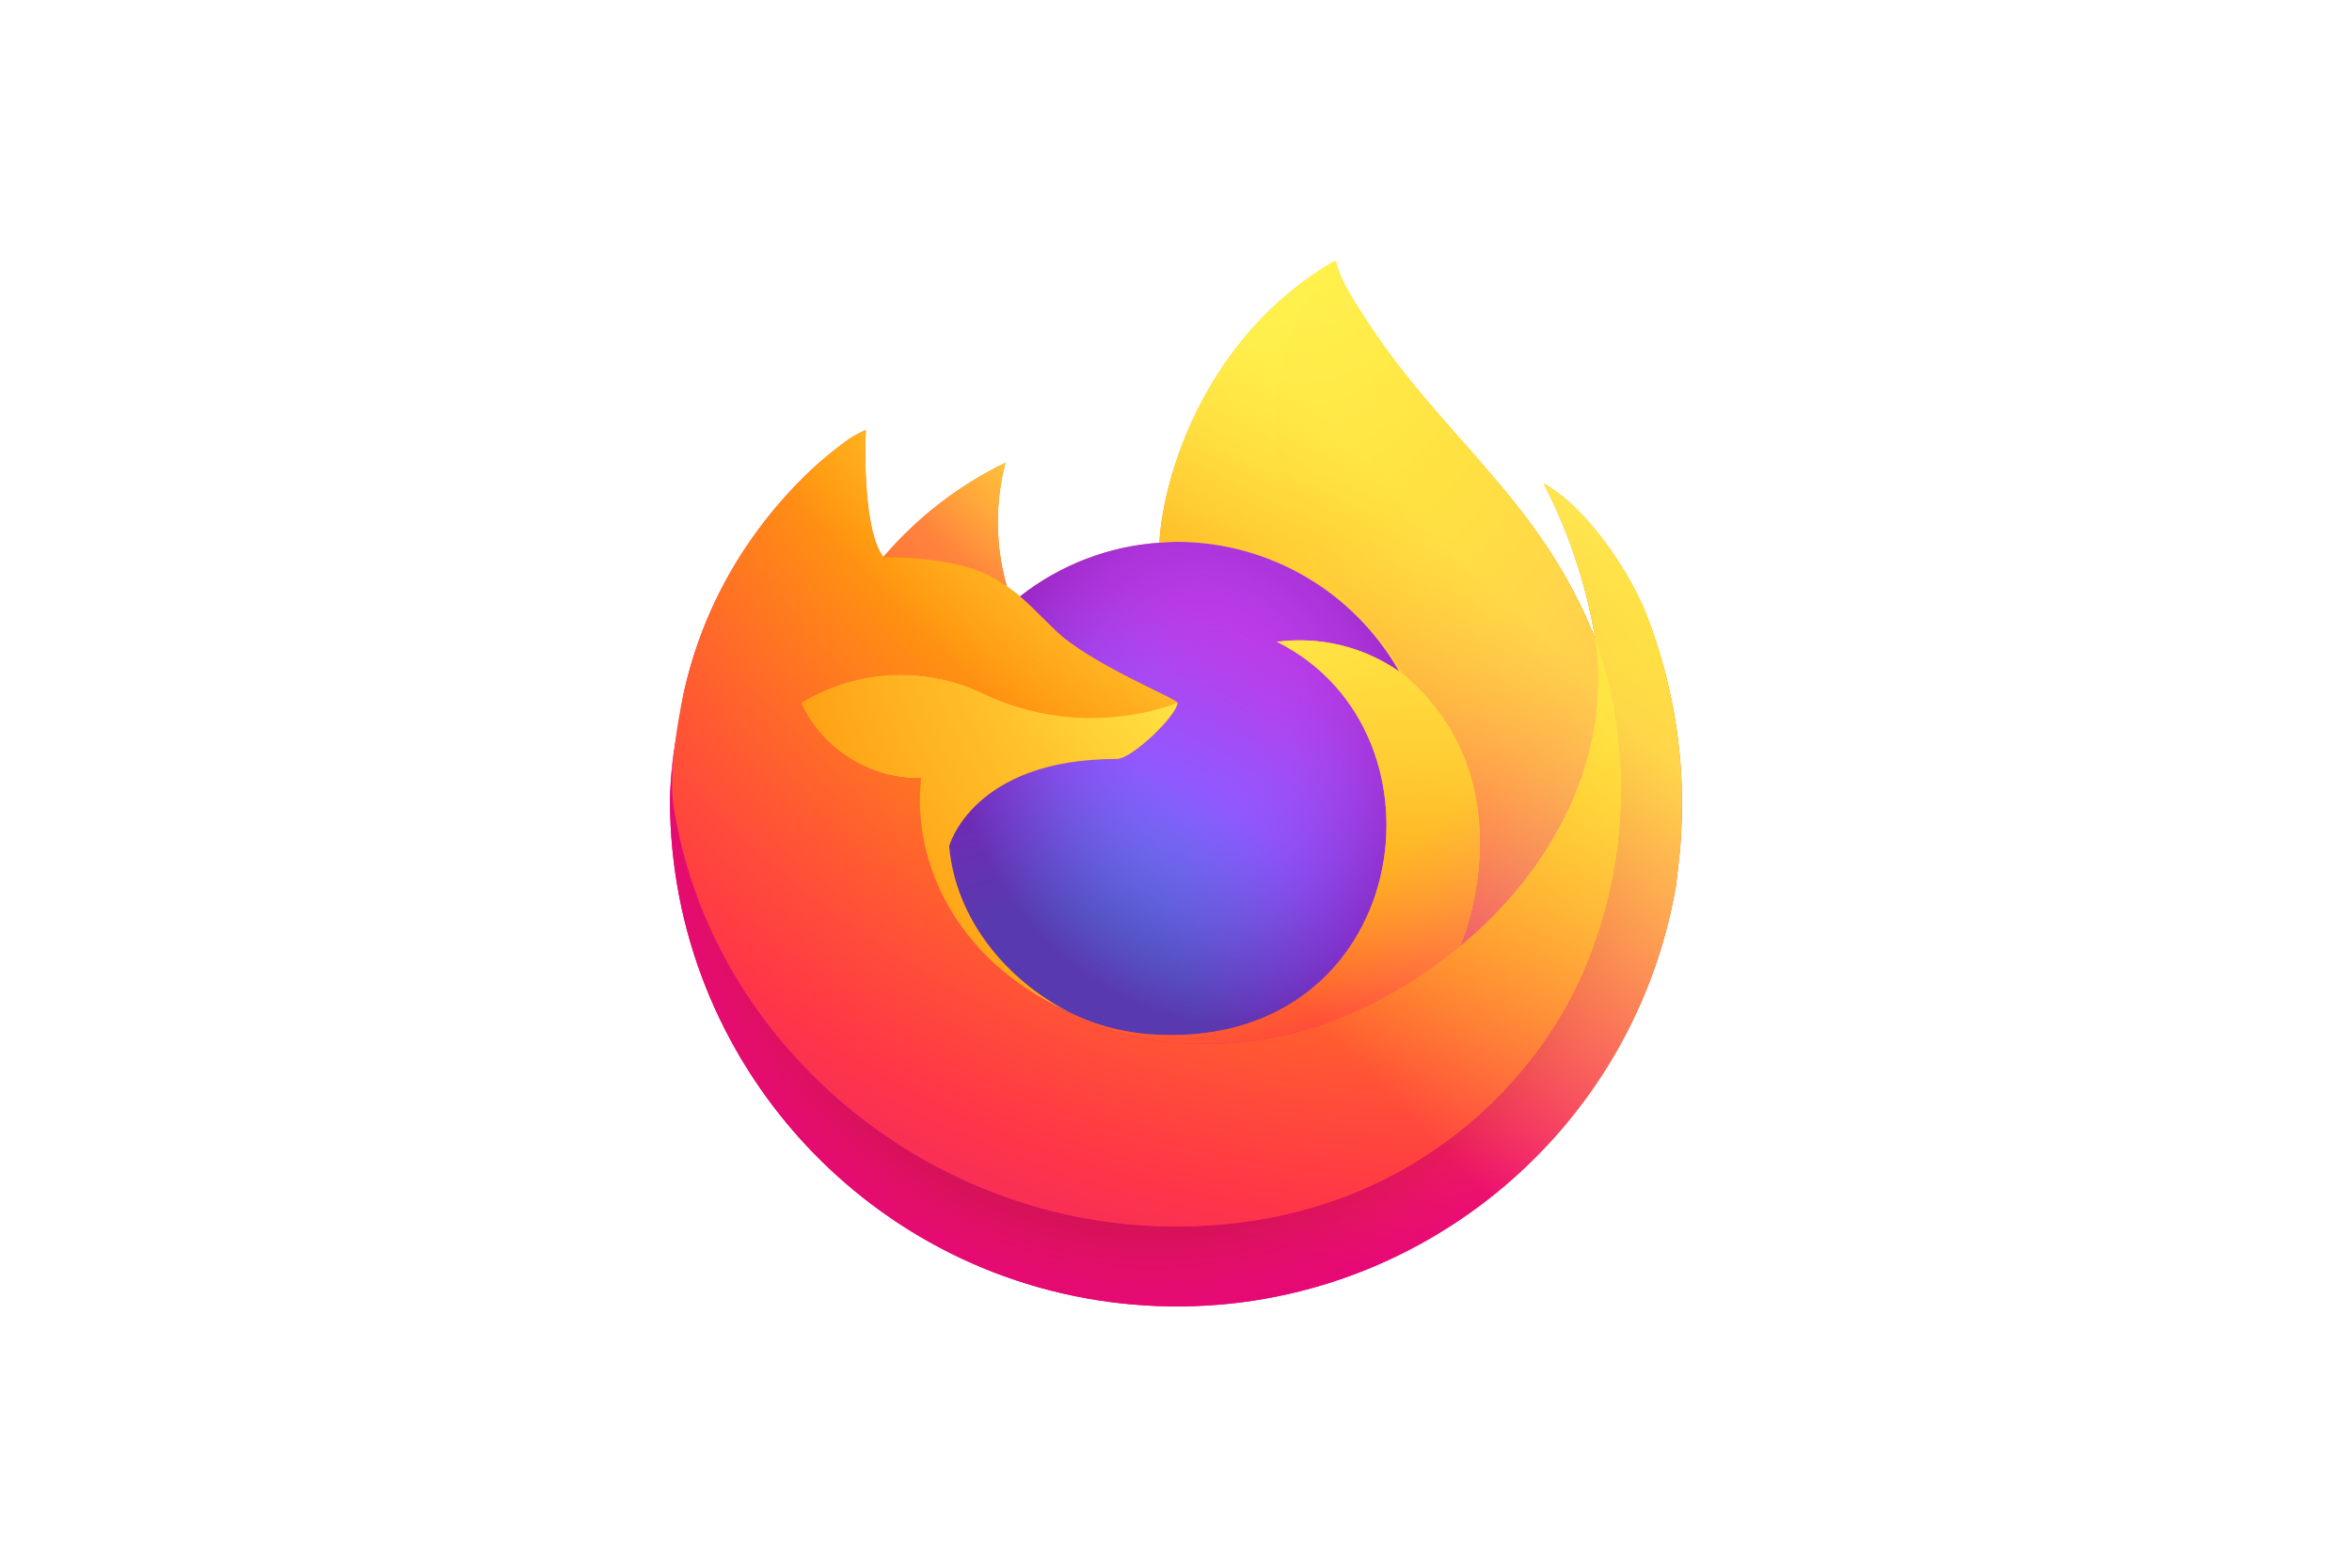
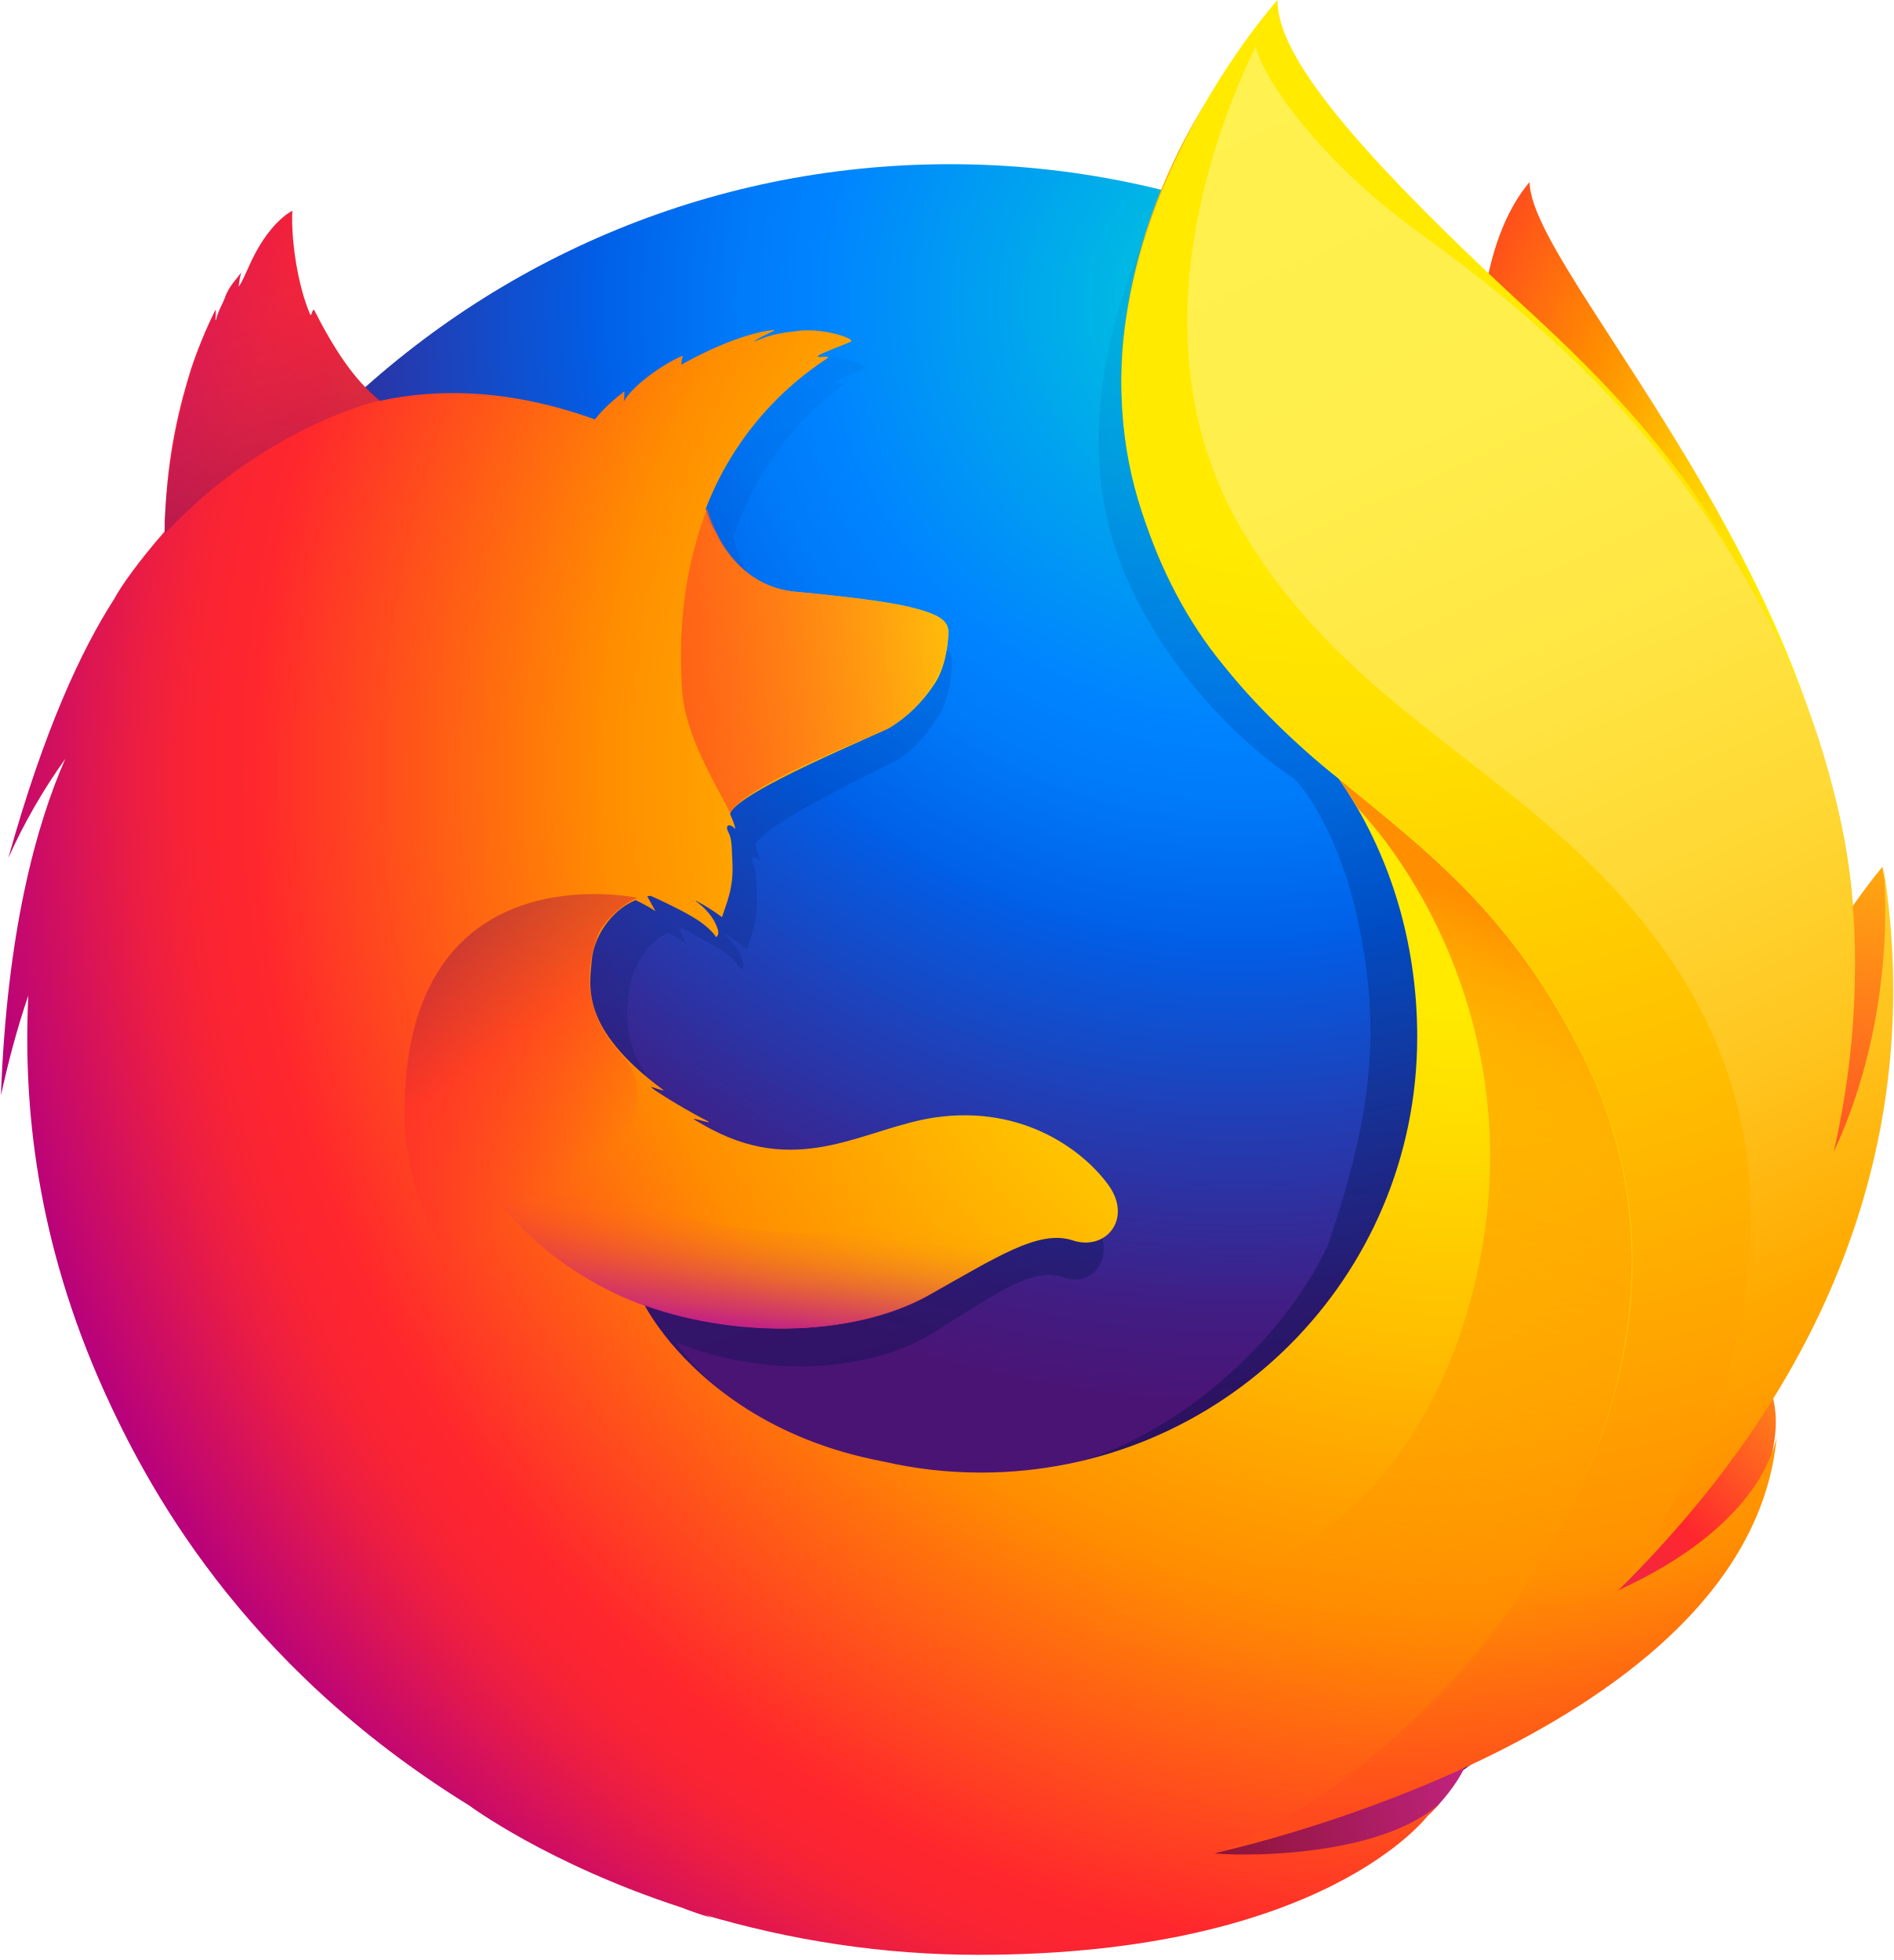
- <svg xmlns="http://www.w3.org/2000/svg" height="800" width="1200" viewBox="-11.613 -19.992 100.644 119.951">
+ <svg xmlns="http://www.w3.org/2000/svg" width="30.92" height="32" viewBox="0 0 256 265">
  <defs>
-     <radialGradient id="b" cx="-7907.187" cy="-8515.121" r="80.797" gradientTransform="translate(7973.7 8523.996)" gradientUnits="userSpaceOnUse">
-       <stop offset=".129" stop-color="#ffbd4f" />
-       <stop offset=".186" stop-color="#ffac31" />
-       <stop offset=".247" stop-color="#ff9d17" />
-       <stop offset=".283" stop-color="#ff980e" />
-       <stop offset=".403" stop-color="#ff563b" />
-       <stop offset=".467" stop-color="#ff3750" />
-       <stop offset=".71" stop-color="#f5156c" />
-       <stop offset=".782" stop-color="#eb0878" />
-       <stop offset=".86" stop-color="#e50080" />
+     <radialGradient id="logosFirefox0" cx="-14920.226" cy="-8274.071" r="124.382" fx="-14928.161" fy="-8274.071" gradientTransform="matrix(.7398 .0292 -.04867 1.0902 10886.526 9537.696)" gradientUnits="userSpaceOnUse">
+       <stop offset=".1" stop-color="#FFEA00" />
+       <stop offset=".17" stop-color="#FFDE00" />
+       <stop offset=".28" stop-color="#FFBF00" />
+       <stop offset=".43" stop-color="#FF8E00" />
+       <stop offset=".77" stop-color="#FF272D" />
+       <stop offset=".87" stop-color="#E0255A" />
+       <stop offset=".95" stop-color="#CC2477" />
+       <stop offset="1" stop-color="#C42482" />
    </radialGradient>
-     <radialGradient id="c" cx="-7936.711" cy="-8482.089" r="80.797" gradientTransform="translate(7973.7 8523.996)" gradientUnits="userSpaceOnUse">
-       <stop offset=".3" stop-color="#960e18" />
-       <stop offset=".351" stop-color="#b11927" stop-opacity=".74" />
-       <stop offset=".435" stop-color="#db293d" stop-opacity=".343" />
-       <stop offset=".497" stop-color="#f5334b" stop-opacity=".094" />
-       <stop offset=".53" stop-color="#ff3750" stop-opacity="0" />
+     <radialGradient id="logosFirefox1" cx="-8176.534" cy="-7746.301" r="218.273" gradientTransform="translate(9957.373 9315.522) scale(1.1973)" gradientUnits="userSpaceOnUse">
+       <stop offset="0" stop-color="#00CCDA" />
+       <stop offset=".22" stop-color="#0083FF" />
+       <stop offset=".26" stop-color="#007AF9" />
+       <stop offset=".33" stop-color="#0060E8" />
+       <stop offset=".33" stop-color="#005FE7" />
+       <stop offset=".44" stop-color="#2639AD" />
+       <stop offset=".52" stop-color="#401E84" />
+       <stop offset=".57" stop-color="#4A1475" />
    </radialGradient>
-     <radialGradient id="d" cx="-7926.97" cy="-8533.457" r="58.534" gradientTransform="translate(7973.7 8523.996)" gradientUnits="userSpaceOnUse">
-       <stop offset=".132" stop-color="#fff44f" />
-       <stop offset=".252" stop-color="#ffdc3e" />
-       <stop offset=".506" stop-color="#ff9d12" />
-       <stop offset=".526" stop-color="#ff980e" />
+     <radialGradient id="logosFirefox2" cx="-9132.676" cy="-6696.7" r="73.626" gradientTransform="matrix(1.1875 .1168 -.1168 1.1875 10322.184 9194.845)" gradientUnits="userSpaceOnUse">
+       <stop offset="0" stop-color="#FFEA00" />
+       <stop offset=".5" stop-color="#FF272D" />
+       <stop offset="1" stop-color="#C42482" />
    </radialGradient>
-     <radialGradient id="e" cx="-7945.648" cy="-8460.984" r="38.471" gradientTransform="translate(7973.7 8523.996)" gradientUnits="userSpaceOnUse">
-       <stop offset=".353" stop-color="#3a8ee6" />
-       <stop offset=".472" stop-color="#5c79f0" />
-       <stop offset=".669" stop-color="#9059ff" />
-       <stop offset="1" stop-color="#c139e6" />
+     <radialGradient id="logosFirefox3" cx="-9139.338" cy="-6767.297" r="122.948" gradientTransform="matrix(1.1875 .1168 -.1168 1.1875 10322.184 9194.845)" gradientUnits="userSpaceOnUse">
+       <stop offset="0" stop-color="#FFE900" />
+       <stop offset=".16" stop-color="#FFAF0E" />
+       <stop offset=".32" stop-color="#FF7A1B" />
+       <stop offset=".47" stop-color="#FF4E26" />
+       <stop offset=".62" stop-color="#FF2C2E" />
+       <stop offset=".76" stop-color="#FF1434" />
+       <stop offset=".89" stop-color="#FF0538" />
+       <stop offset="1" stop-color="#FF0039" />
    </radialGradient>
-     <radialGradient id="f" cx="-7935.62" cy="-8491.546" r="20.397" gradientTransform="matrix(.972 -.235 .275 1.138 10090.002 7833.794)" gradientUnits="userSpaceOnUse">
-       <stop offset=".206" stop-color="#9059ff" stop-opacity="0" />
-       <stop offset=".278" stop-color="#8c4ff3" stop-opacity=".064" />
-       <stop offset=".747" stop-color="#7716a8" stop-opacity=".45" />
-       <stop offset=".975" stop-color="#6e008b" stop-opacity=".6" />
+     <radialGradient id="logosFirefox4" cx="-9121.947" cy="-6653.326" r="112.818" gradientTransform="matrix(1.1875 .1168 -.1168 1.1875 10322.184 9194.845)" gradientUnits="userSpaceOnUse">
+       <stop offset="0" stop-color="#FF272D" />
+       <stop offset=".5" stop-color="#C42482" />
+       <stop offset=".99" stop-color="#620700" />
    </radialGradient>
-     <radialGradient id="g" cx="-7937.731" cy="-8518.427" r="27.676" gradientTransform="translate(7973.7 8523.996)" gradientUnits="userSpaceOnUse">
-       <stop offset="0" stop-color="#ffe226" />
-       <stop offset=".121" stop-color="#ffdb27" />
-       <stop offset=".295" stop-color="#ffc82a" />
-       <stop offset=".502" stop-color="#ffa930" />
-       <stop offset=".732" stop-color="#ff7e37" />
-       <stop offset=".792" stop-color="#ff7139" />
+     <radialGradient id="logosFirefox5" cx="227.574" cy="408.42" r="215.776" fx="235.292" fy="404.605" gradientTransform="translate(-29.473 -291.75) scale(.9734)" gradientUnits="userSpaceOnUse">
+       <stop offset=".16" stop-color="#FFEA00" />
+       <stop offset=".23" stop-color="#FFDE00" />
+       <stop offset=".37" stop-color="#FFBF00" />
+       <stop offset=".54" stop-color="#FF8E00" />
+       <stop offset=".76" stop-color="#FF272D" />
+       <stop offset=".8" stop-color="#F92433" />
+       <stop offset=".84" stop-color="#E91C45" />
+       <stop offset=".89" stop-color="#CF0E62" />
+       <stop offset=".94" stop-color="#B5007F" />
    </radialGradient>
-     <radialGradient id="h" cx="-7915.977" cy="-8535.981" r="118.081" gradientTransform="translate(7973.7 8523.996)" gradientUnits="userSpaceOnUse">
-       <stop offset=".113" stop-color="#fff44f" />
-       <stop offset=".456" stop-color="#ff980e" />
-       <stop offset=".622" stop-color="#ff5634" />
-       <stop offset=".716" stop-color="#ff3647" />
-       <stop offset=".904" stop-color="#e31587" />
+     <radialGradient id="logosFirefox6" cx="215.202" cy="308.35" r="245.92" gradientTransform="translate(-29.473 -291.75) scale(.9734)" gradientUnits="userSpaceOnUse">
+       <stop offset=".28" stop-color="#FFEA00" />
+       <stop offset=".4" stop-color="#FD0" />
+       <stop offset=".63" stop-color="#FFBA00" />
+       <stop offset=".86" stop-color="#FF9100" />
+       <stop offset=".93" stop-color="#FF6711" />
+       <stop offset=".99" stop-color="#FF4A1D" />
    </radialGradient>
-     <radialGradient id="i" cx="-7927.165" cy="-8522.859" r="86.499" gradientTransform="matrix(.105 .995 -.653 .069 -4685.304 8470.187)" gradientUnits="userSpaceOnUse">
-       <stop offset="0" stop-color="#fff44f" />
-       <stop offset=".06" stop-color="#ffe847" />
-       <stop offset=".168" stop-color="#ffc830" />
-       <stop offset=".304" stop-color="#ff980e" />
-       <stop offset=".356" stop-color="#ff8b16" />
-       <stop offset=".455" stop-color="#ff672a" />
-       <stop offset=".57" stop-color="#ff3647" />
-       <stop offset=".737" stop-color="#e31587" />
-     </radialGradient>
-     <radialGradient id="j" cx="-7938.383" cy="-8508.176" r="73.72" gradientTransform="translate(7973.7 8523.996)" gradientUnits="userSpaceOnUse">
-       <stop offset=".137" stop-color="#fff44f" />
-       <stop offset=".48" stop-color="#ff980e" />
-       <stop offset=".592" stop-color="#ff5634" />
-       <stop offset=".655" stop-color="#ff3647" />
-       <stop offset=".904" stop-color="#e31587" />
-     </radialGradient>
-     <radialGradient id="k" cx="-7918.923" cy="-8503.861" r="80.686" gradientTransform="translate(7973.7 8523.996)" gradientUnits="userSpaceOnUse">
-       <stop offset=".094" stop-color="#fff44f" />
-       <stop offset=".231" stop-color="#ffe141" />
-       <stop offset=".509" stop-color="#ffaf1e" />
-       <stop offset=".626" stop-color="#ff980e" />
-     </radialGradient>
-     <linearGradient id="a" x1="70.786" y1="12.393" x2="6.447" y2="74.468" gradientUnits="userSpaceOnUse" gradientTransform="translate(-1.3 -.004)">
-       <stop offset=".048" stop-color="#fff44f" />
-       <stop offset=".111" stop-color="#ffe847" />
-       <stop offset=".225" stop-color="#ffc830" />
-       <stop offset=".368" stop-color="#ff980e" />
-       <stop offset=".401" stop-color="#ff8b16" />
-       <stop offset=".462" stop-color="#ff672a" />
-       <stop offset=".534" stop-color="#ff3647" />
-       <stop offset=".705" stop-color="#e31587" />
+     <linearGradient id="logosFirefox7" x1="145.243" x2="93.837" y1="481.786" y2="313.629" gradientTransform="translate(0 -286)" gradientUnits="userSpaceOnUse">
+       <stop offset="0" stop-color="#000F43" stop-opacity=".4" />
+       <stop offset=".48" stop-color="#001962" stop-opacity=".17" />
+       <stop offset="1" stop-color="#002079" stop-opacity="0" />
    </linearGradient>
-     <linearGradient id="l" x1="70.013" y1="12.061" x2="15.267" y2="66.806" gradientUnits="userSpaceOnUse" gradientTransform="translate(-1.3 -.004)">
-       <stop offset=".167" stop-color="#fff44f" stop-opacity=".8" />
-       <stop offset=".266" stop-color="#fff44f" stop-opacity=".634" />
-       <stop offset=".489" stop-color="#fff44f" stop-opacity=".217" />
-       <stop offset=".6" stop-color="#fff44f" stop-opacity="0" />
+     <linearGradient id="logosFirefox8" x1="-9348.662" x2="-9266.217" y1="-6754.194" y2="-6775.209" gradientTransform="matrix(1.22 .12 -.12 1.22 10634.76 9460)" gradientUnits="userSpaceOnUse">
+       <stop offset="0" stop-color="#C42482" stop-opacity=".5" />
+       <stop offset=".47" stop-color="#FF272D" stop-opacity=".5" />
+       <stop offset=".49" stop-color="#FF2C2C" stop-opacity=".51" />
+       <stop offset=".68" stop-color="#FF7A1A" stop-opacity=".72" />
+       <stop offset=".83" stop-color="#FFB20D" stop-opacity=".87" />
+       <stop offset=".94" stop-color="#FFD605" stop-opacity=".96" />
+       <stop offset="1" stop-color="#FFE302" />
+     </linearGradient>
+     <linearGradient id="logosFirefox9" x1="103.092" x2="88.439" y1="-1126.781" y2="-1164.334" gradientTransform="matrix(.99 .1 -.1 .99 -175.62 1176.21)" gradientUnits="userSpaceOnUse">
+       <stop offset="0" stop-color="#891551" stop-opacity=".6" />
+       <stop offset="1" stop-color="#C42482" stop-opacity="0" />
+     </linearGradient>
+     <linearGradient id="logosFirefoxa" x1="-193.279" x2="-168.009" y1="534.177" y2="562.877" gradientTransform="matrix(.99 .1 -.1 .99 303.51 -384.2)" gradientUnits="userSpaceOnUse">
+       <stop offset=".01" stop-color="#891551" stop-opacity=".5" />
+       <stop offset=".48" stop-color="#FF272D" stop-opacity=".5" />
+       <stop offset="1" stop-color="#FF272D" stop-opacity="0" />
+     </linearGradient>
+     <linearGradient id="logosFirefoxb" x1="-144.684" x2="-144.665" y1="583.677" y2="563.596" gradientTransform="matrix(.99 .1 -.1 .99 303.51 -384.2)" gradientUnits="userSpaceOnUse">
+       <stop offset="0" stop-color="#C42482" />
+       <stop offset=".08" stop-color="#C42482" stop-opacity=".81" />
+       <stop offset=".21" stop-color="#C42482" stop-opacity=".57" />
+       <stop offset=".33" stop-color="#C42482" stop-opacity=".36" />
+       <stop offset=".45" stop-color="#C42482" stop-opacity=".2" />
+       <stop offset=".56" stop-color="#C42482" stop-opacity=".09" />
+       <stop offset=".67" stop-color="#C42482" stop-opacity=".02" />
+       <stop offset=".77" stop-color="#C42482" stop-opacity="0" />
+     </linearGradient>
+     <linearGradient id="logosFirefoxc" x1="166.591" x2="248.667" y1="295.714" y2="479.246" gradientTransform="translate(0 -286)" gradientUnits="userSpaceOnUse">
+       <stop offset="0" stop-color="#FFF14F" />
+       <stop offset=".27" stop-color="#FFEE4C" />
+       <stop offset=".45" stop-color="#FFE643" />
+       <stop offset=".61" stop-color="#FFD834" />
+       <stop offset=".76" stop-color="#FFC41E" />
+       <stop offset=".89" stop-color="#FFAB02" />
+       <stop offset=".9" stop-color="#FFA900" />
+       <stop offset=".95" stop-color="#FFA000" />
+       <stop offset="1" stop-color="#FF9100" />
+     </linearGradient>
+     <linearGradient id="logosFirefoxd" x1="182.888" x2="144.011" y1="401.274" y2="505.662" gradientTransform="translate(0 -286)" gradientUnits="userSpaceOnUse">
+       <stop offset="0" stop-color="#FF8E00" />
+       <stop offset=".04" stop-color="#FF8E00" stop-opacity=".86" />
+       <stop offset=".08" stop-color="#FF8E00" stop-opacity=".73" />
+       <stop offset=".13" stop-color="#FF8E00" stop-opacity=".63" />
+       <stop offset=".18" stop-color="#FF8E00" stop-opacity=".56" />
+       <stop offset=".23" stop-color="#FF8E00" stop-opacity=".51" />
+       <stop offset=".28" stop-color="#FF8E00" stop-opacity=".5" />
+       <stop offset=".39" stop-color="#FF8E00" stop-opacity=".48" />
+       <stop offset=".52" stop-color="#FF8E00" stop-opacity=".42" />
+       <stop offset=".68" stop-color="#FF8E00" stop-opacity=".31" />
+       <stop offset=".84" stop-color="#FF8E00" stop-opacity=".17" />
+       <stop offset="1" stop-color="#FF8E00" stop-opacity="0" />
    </linearGradient>
  </defs>
-   <path d="M74.616 26.827c-1.684-4.052-5.1-8.427-7.775-9.81a40.266 40.266 0 013.925 11.764l.007.065C66.391 17.921 58.96 13.516 52.891 3.924c-.307-.485-.614-.971-.913-1.484-.171-.293-.308-.557-.427-.8a7.053 7.053 0 01-.578-1.535.1.1 0 00-.088-.1.138.138 0 00-.073 0c-.005 0-.013.009-.019.011s-.019.011-.028.015l.015-.026c-9.735 5.7-13.038 16.252-13.342 21.53a19.387 19.387 0 00-10.666 4.111 11.587 11.587 0 00-1-.758 17.968 17.968 0 01-.109-9.473 28.705 28.705 0 00-9.329 7.21h-.018c-1.536-1.947-1.428-8.367-1.34-9.708a6.928 6.928 0 00-1.294.687 28.225 28.225 0 00-3.788 3.245 33.845 33.845 0 00-3.623 4.347v.006-.007a32.733 32.733 0 00-5.2 11.743l-.052.256c-.073.341-.336 2.049-.381 2.42 0 .029-.006.056-.009.085A36.937 36.937 0 000 41.042v.2a38.759 38.759 0 0076.954 6.554c.065-.5.118-.995.176-1.5a39.857 39.857 0 00-2.514-19.469zm-44.67 30.338c.181.087.351.181.537.264l.027.017q-.282-.135-.564-.281zm8.878-23.376zm31.952-4.934v-.037l.007.041z" fill="url(#a)" />
-   <path d="M74.616 26.827c-1.684-4.052-5.1-8.427-7.775-9.81a40.266 40.266 0 013.925 11.764v.037l.007.041a35.1 35.1 0 01-1.206 26.158c-4.442 9.531-15.194 19.3-32.024 18.825-18.185-.515-34.2-14.009-37.194-31.683-.545-2.787 0-4.2.274-6.465A28.876 28.876 0 000 41.042v.2a38.759 38.759 0 0076.954 6.554c.065-.5.118-.995.176-1.5a39.857 39.857 0 00-2.514-19.469z" fill="url(#b)" />
-   <path d="M74.616 26.827c-1.684-4.052-5.1-8.427-7.775-9.81a40.266 40.266 0 013.925 11.764v.037l.007.041a35.1 35.1 0 01-1.206 26.158c-4.442 9.531-15.194 19.3-32.024 18.825-18.185-.515-34.2-14.009-37.194-31.683-.545-2.787 0-4.2.274-6.465A28.876 28.876 0 000 41.042v.2a38.759 38.759 0 0076.954 6.554c.065-.5.118-.995.176-1.5a39.857 39.857 0 00-2.514-19.469z" fill="url(#c)" />
-   <path d="M55.782 31.383c.084.059.162.118.241.177a21.1 21.1 0 00-3.6-4.695C40.377 14.817 49.266.742 50.765.027l.015-.022c-9.735 5.7-13.038 16.252-13.342 21.53.452-.031.9-.069 1.362-.069a19.56 19.56 0 0116.982 9.917z" fill="url(#d)" />
-   <path d="M38.825 33.789c-.064.964-3.47 4.289-4.661 4.289-11.021 0-12.81 6.667-12.81 6.667.488 5.614 4.4 10.238 9.129 12.684.216.112.435.213.654.312q.569.252 1.138.466a17.235 17.235 0 005.043.973c19.317.906 23.059-23.1 9.119-30.066a13.38 13.38 0 019.345 2.269A19.56 19.56 0 0038.8 21.466c-.46 0-.91.038-1.362.069a19.387 19.387 0 00-10.666 4.111c.591.5 1.258 1.168 2.663 2.553 2.63 2.591 9.375 5.275 9.39 5.59z" fill="url(#e)" />
-   <path d="M38.825 33.789c-.064.964-3.47 4.289-4.661 4.289-11.021 0-12.81 6.667-12.81 6.667.488 5.614 4.4 10.238 9.129 12.684.216.112.435.213.654.312q.569.252 1.138.466a17.235 17.235 0 005.043.973c19.317.906 23.059-23.1 9.119-30.066a13.38 13.38 0 019.345 2.269A19.56 19.56 0 0038.8 21.466c-.46 0-.91.038-1.362.069a19.387 19.387 0 00-10.666 4.111c.591.5 1.258 1.168 2.663 2.553 2.63 2.591 9.375 5.275 9.39 5.59z" fill="url(#f)" />
-   <path d="M24.965 24.357c.314.2.573.374.8.531a17.968 17.968 0 01-.109-9.473 28.705 28.705 0 00-9.329 7.21c.189-.005 5.811-.106 8.638 1.732z" fill="url(#g)" />
-   <path d="M.354 42.159c2.991 17.674 19.009 31.168 37.194 31.683 16.83.476 27.582-9.294 32.024-18.825a35.1 35.1 0 001.206-26.158v-.037c0-.029-.006-.046 0-.037l.007.065c1.375 8.977-3.191 17.674-10.329 23.555l-.022.05c-13.908 11.327-27.218 6.834-29.912 5q-.282-.135-.564-.281c-8.109-3.876-11.459-11.264-10.741-17.6a9.953 9.953 0 01-9.181-5.775 14.618 14.618 0 0114.249-.572 19.3 19.3 0 0014.552.572c-.015-.315-6.76-3-9.39-5.59-1.405-1.385-2.072-2.052-2.663-2.553a11.587 11.587 0 00-1-.758c-.23-.157-.489-.327-.8-.531-2.827-1.838-8.449-1.737-8.635-1.732h-.018c-1.536-1.947-1.428-8.367-1.34-9.708a6.928 6.928 0 00-1.294.687 28.225 28.225 0 00-3.788 3.245 33.845 33.845 0 00-3.638 4.337v.006-.007a32.733 32.733 0 00-5.2 11.743c-.019.079-1.396 6.099-.717 9.221z" fill="url(#h)" />
-   <path d="M52.425 26.865a21.1 21.1 0 013.6 4.7c.213.161.412.321.581.476 8.787 8.1 4.183 19.55 3.84 20.365 7.138-5.881 11.7-14.578 10.329-23.555-4.384-10.93-11.815-15.335-17.884-24.927-.307-.485-.614-.971-.913-1.484-.171-.293-.308-.557-.427-.8a7.053 7.053 0 01-.578-1.535.1.1 0 00-.088-.1.138.138 0 00-.073 0c-.005 0-.013.009-.019.011s-.019.011-.028.015c-1.499.711-10.388 14.786 1.66 26.834z" fill="url(#i)" />
-   <path d="M56.6 32.036c-.169-.155-.368-.315-.581-.476-.079-.059-.157-.118-.241-.177a13.38 13.38 0 00-9.345-2.269c13.94 6.97 10.2 30.972-9.119 30.066a17.235 17.235 0 01-5.043-.973q-.569-.213-1.138-.466c-.219-.1-.438-.2-.654-.312l.027.017c2.694 1.839 16 6.332 29.912-5l.022-.05c.347-.81 4.951-12.263-3.84-20.36z" fill="url(#j)" />
-   <path d="M21.354 44.745s1.789-6.667 12.81-6.667c1.191 0 4.6-3.325 4.661-4.289a19.3 19.3 0 01-14.552-.572 14.618 14.618 0 00-14.249.572 9.953 9.953 0 009.181 5.775c-.718 6.337 2.632 13.725 10.741 17.6.181.087.351.181.537.264-4.733-2.445-8.641-7.069-9.129-12.683z" fill="url(#k)" />
-   <path d="M74.616 26.827c-1.684-4.052-5.1-8.427-7.775-9.81a40.266 40.266 0 013.925 11.764l.007.065C66.391 17.921 58.96 13.516 52.891 3.924c-.307-.485-.614-.971-.913-1.484-.171-.293-.308-.557-.427-.8a7.053 7.053 0 01-.578-1.535.1.1 0 00-.088-.1.138.138 0 00-.073 0c-.005 0-.013.009-.019.011s-.019.011-.028.015l.015-.026c-9.735 5.7-13.038 16.252-13.342 21.53.452-.031.9-.069 1.362-.069a19.56 19.56 0 0116.982 9.917 13.38 13.38 0 00-9.345-2.269c13.94 6.97 10.2 30.972-9.119 30.066a17.235 17.235 0 01-5.043-.973q-.569-.213-1.138-.466c-.219-.1-.438-.2-.654-.312l.027.017q-.282-.135-.564-.281c.181.087.351.181.537.264-4.733-2.446-8.641-7.07-9.129-12.684 0 0 1.789-6.667 12.81-6.667 1.191 0 4.6-3.325 4.661-4.289-.015-.315-6.76-3-9.39-5.59-1.405-1.385-2.072-2.052-2.663-2.553a11.587 11.587 0 00-1-.758 17.968 17.968 0 01-.109-9.473 28.705 28.705 0 00-9.329 7.21h-.018c-1.536-1.947-1.428-8.367-1.34-9.708a6.928 6.928 0 00-1.294.687 28.225 28.225 0 00-3.788 3.245 33.845 33.845 0 00-3.623 4.347v.006-.007a32.733 32.733 0 00-5.2 11.743l-.052.256c-.073.341-.4 2.073-.447 2.445 0 .028 0-.029 0 0A45.094 45.094 0 000 41.042v.2a38.759 38.759 0 0076.954 6.554c.065-.5.118-.995.176-1.5a39.857 39.857 0 00-2.514-19.469zm-3.845 1.991l.007.041z" fill="url(#l)" />
+   <path fill="url(#logosFirefox0)" d="M206.8 24.6c-6.4 7.5-9.4 24.3-2.9 41.4s16.5 13.4 22.7 30.8c8.2 23 4.4 53.9 4.4 53.9s9.9 28.6 16.8-1.8c15.3-57.1-41-110.2-41-124.3z" />
+   <path fill="url(#logosFirefox1)" d="M128.4 261.7c65.9 0 119.2-53.6 119.2-119.8S194.2 22.2 128.4 22.2S9.3 75.8 9.3 141.9c-.1 66.2 53.3 119.8 119.1 119.8z" />
+   <path fill="url(#logosFirefox7)" d="M217.7 215.8c-2.6 1.8-5.3 3.4-8.1 4.9c3.7-5.5 7.2-11.1 10.3-16.9c2.5-2.8 4.9-5.5 6.8-8.5c.9-1.5 2-3.2 3.1-5.3c6.7-12.1 14.1-31.6 14.3-51.6v-1.5c0-5-.5-10.1-1.5-15c.1.4.1.8.2 1.2c-.1-.3-.1-.6-.2-.9c.1.5.2 1.1.3 1.6c1.4 11.6.4 22.9-4.5 31.3c-.1.1-.2.2-.2.4c2.5-12.7 3.4-26.7.6-40.7c0 0-1.1-6.8-9.5-27.5c-4.8-11.9-13.4-21.7-20.9-28.8c-6.6-8.2-12.7-13.7-16-17.2c-6.9-7.3-9.8-12.8-11-16.3c-1-.5-14.3-13.4-15.3-13.9c-5.8 9-23.9 37-15.3 63.1c3.9 11.9 13.8 24.2 24.2 31.1c.5.5 6.2 6.7 8.9 20.7c2.8 14.5 1.3 25.7-4.4 42.4c-6.8 14.6-24.2 29.1-40.5 30.6c-34.8 3.2-47.6-17.5-47.6-17.5c12.4 5 26.2 3.9 34.6-1.2c8.4-5.2 13.5-9.1 17.7-7.6c4.1 1.5 7.3-2.9 4.4-7.5c-4.6-7.1-13-10.7-21.3-9.3c-8.4 1.4-16.2 8.1-27.2 1.6c-.7-.4-1.4-.9-2.1-1.4s2.4.7 1.6.2c-2.1-1.2-6-3.7-6.9-4.6c-.2-.2 1.7.6 1.5.4c-10.3-8.5-9-14.3-8.7-17.9c.3-2.9 2.1-6.6 5.3-8.1c1.5.8 2.5 1.5 2.5 1.5s-.7-1.3-1-2c.1-.1.2 0 .4-.1c1.3.6 4 2.2 5.5 3.1c1.9 1.3 2.5 2.5 2.5 2.5s.5-.3.1-1.4c-.1-.5-.7-2-2.6-3.5h.1c1.1.6 2.2 1.4 3.2 2.2c.5-1.9 1.5-3.9 1.3-7.5c-.1-2.5-.1-3.2-.5-4.2c-.4-.8.2-1.2.9-.3c-.1-.7-.3-1.4-.6-2v-.1c.9-3 18.3-10.9 19.6-11.8c2.1-1.5 3.8-3.4 5.1-5.6c1-1.5 1.7-3.7 1.9-7c.1-2.4-1-4-18.7-5.8c-4.8-.5-7.7-4-9.3-7.2c-.3-.7-.6-1.3-.9-2s-.5-1.5-.7-2.3c2.9-8.3 7.7-15.3 14.9-20.6c.4-.4-1.6.1-1.2-.3c.5-.4 3.4-1.6 4-1.9c.7-.3-2.9-1.9-6.1-1.5s-3.9.8-5.7 1.5c.7-.7 3-1.7 2.5-1.6c-3.5.5-7.8 2.6-11.5 4.9c0-.4.1-.8.2-1.2c-1.7.7-6 3.7-7.2 6.2c.1-.5.1-1 .1-1.5c-1.3 1.1-2.5 2.3-3.5 3.7l-.6.2c-10-4-18.9-4.3-26.3-2.5c-1.6-1.6-2.4-.4-6.2-8.6c-.3-.5.2.5 0 0c-.6-1.6.4 2.1 0 0c-6.2 5-14.4 10.6-18.4 14.5c0 .2 4.6-1.3 0 0c-1.6.5-1.5 1.4-1.7 10.1c-.1.7 0 1.4-.1 2c-3.2 4-5.3 7.4-6.1 9.2c-4.1 7-8.6 18-12.9 35.3c1.9-4.7 4.2-9.2 6.9-13.5c-3.6 9.2-7.1 23.7-7.8 45.9c.9-4.6 2-9.1 3.4-13.6c-.9 18.5 2.3 36.9 9.3 54c2.5 6.1 6.6 15.4 13.7 25.6c22.2 23.3 53.4 37.8 88 37.8c36.1 0 68.6-15.8 90.9-40.9z" />
+   <path fill="url(#logosFirefox2)" d="M190.9 232.7c43.7-5.1 63.1-50.1 38.2-51c-22.4-.7-58.9 53.4-38.2 51z" />
+   <path fill="url(#logosFirefox3)" d="M232.3 172.5c30.1-17.5 22.2-55.3 22.2-55.3s-11.6 13.5-19.5 35c-7.7 21.3-20.8 30.9-2.7 20.3z" />
+   <path fill="url(#logosFirefox4)" d="M136.8 255.1c42 13.4 78-19.7 55.8-30.7c-20.2-9.9-75.7 24.4-55.8 30.7z" />
+   <path fill="url(#logosFirefox5)" d="M235.5 188.6c1-1.4 2.4-6 3.6-8.1c7.4-12 7.5-21.5 7.5-21.7c4.5-22.3 4.1-31.5 1.3-48.3c-2.2-13.6-11.9-33.1-20.3-42.4c-8.6-9.7-2.6-6.5-10.9-13.6c-7.3-8.1-14.5-16.2-18.3-19.4c-28-23.4-27.4-28.4-26.8-29.2l-.4.4c-.3-1.3-.6-2.4-.6-2.4S155.2 19.1 152 44.6c-2.1 16.6 4.1 34 13.2 45.1c4.7 5.8 10 11 15.8 15.6c6.8 9.8 10.6 21.9 10.6 34.9c0 32.6-26.4 58.9-59 58.9c-4.4 0-8.9-.5-13.2-1.5c-15.4-2.9-24.2-10.7-28.7-16c-2.5-3-3.6-5.2-3.6-5.2c13.8 4.9 29 3.9 38.3-1.2c9.3-5.2 15-9 19.6-7.5c4.5 1.5 8.1-2.9 4.9-7.4c-3.2-4.5-11.4-11-23.6-9.2c-9.3 1.4-17.9 8-30.1 1.6c-.8-.4-1.6-.9-2.3-1.3c-.8-.5 2.6.7 1.8.2c-2.4-1.2-6.6-3.7-7.7-4.6c-.2-.2 1.8.6 1.7.4c-11.4-8.4-10-14.1-9.7-17.7c.3-2.9 2.4-6.5 5.9-8c1.7.8 2.7 1.5 2.7 1.5s-.7-1.3-1.1-2c.1-.1.3 0 .4-.1c1.4.6 4.5 2.1 6.1 3.1c2.1 1.3 2.8 2.5 2.8 2.5s.6-.3.1-1.4c-.2-.5-.8-2-2.9-3.5h.1c1.2.6 2.4 1.4 3.5 2.2c.6-1.9 1.6-3.9 1.4-7.5c-.1-2.5-.1-3.2-.6-4.1c-.4-.8.2-1.2 1-.3c-.1-.7-.4-1.3-.7-2v-.1c1-3 20.3-10.8 21.7-11.7c2.3-1.4 4.2-3.3 5.7-5.5c1.1-1.5 1.9-3.7 2.1-7c.1-1.5-.4-2.6-5.5-3.8c-3.1-.7-7.8-1.3-15.2-2c-5.3-.5-8.5-3.9-10.3-7.1c-.3-.7-.7-1.3-1-1.9c-.3-.7-.6-1.5-.8-2.2c3.2-8.4 9-15.5 16.5-20.4c.4-.4-1.7.1-1.3-.3c.5-.4 3.8-1.6 4.4-1.9c.8-.3-3.2-1.8-6.8-1.5c-3.6.4-4.3.7-6.3 1.5c.8-.7 3.3-1.6 2.7-1.6c-3.6.4-8.4 2.4-12.5 4.7c0-.4.1-.8.2-1.2c-1.9.7-6.6 3.7-8 6.2c.1-.5.1-1 .1-1.4c-1.4 1.1-2.8 2.3-3.9 3.7l-.1.1c-11.1-4-20.9-4.3-29.1-2.5c-1.8-1.6-4.7-4.1-8.8-12.2c-.3-.5-.4 1-.6.5c-1.6-3.7-2.6-9.8-2.4-14c0 0-3.3 1.5-6 7.8c-.5 1.1-.8 1.8-1.2 2.4c-.2.2.3-2.1.3-1.9c-.5.8-1.7 1.9-2.2 3.4c-.4 1.1-.9 1.7-1.2 3l-.1.1c0-.4.1-1.6 0-1.4c-1.3 2.6-2.4 5.3-3.3 8c-1.5 4.8-3.2 11.4-3.5 20c-.1.6 0 1.4-.1 2c-3.5 4-5.9 7.4-6.8 9.1c-4.5 7-9.5 17.8-14.3 35c2.1-4.7 4.7-9.2 7.7-13.4c-4 9.1-7.9 23.5-8.7 45.5c1-4.6 2.2-9.1 3.7-13.5c-.7 14.7 1 33 10.3 53.6c5.5 12.1 18.2 36.7 49.3 55.9c0 0 10.6 7.9 28.7 13.8c1.3.5 2.7 1 4.1 1.4c-.4-.2-.9-.4-1.3-.5c12.1 3.6 24.6 5.5 37.3 5.5c47 0 60.9-18.9 60.9-18.9l-.1.1c.7-.6 1.3-1.3 1.9-1.9c-7.4 7-24.4 7.5-30.7 7c10.8-3.2 17.9-5.9 31.7-11.1c1.6-.6 3.3-1.3 5-2.1l.5-.3c.3-.2.7-.3 1-.5c6.7-3.2 13.1-7.1 18.9-11.8c13.9-11.1 16.9-21.9 18.5-29c-.2.7-.9 2.3-1.4 3.3c-3.6 7.6-11.5 12.4-20.1 16.4c4.1-5.4 7.9-11 11.4-16.8c2.8-2.8 3.6-7.2 5.8-10.1z" />
+   <path fill="url(#logosFirefox6)" d="M218.6 215.1c5.7-6.2 10.7-13.4 14.6-21.5c9.9-20.8 25.2-55.5 13.2-91.6c-9.5-28.6-22.6-44.2-39.2-59.5c-27-24.8-34.5-35.9-34.5-42.5c0 0-31.2 34.7-17.7 71s41.2 34.9 59.5 72.7c21.6 44.5-17.4 93.1-49.7 106.7c2-.4 71.7-16.2 75.4-56.1c-.2.7-1.8 11.8-21.6 20.8z" />
+   <path fill="url(#logosFirefox8)" d="M128.2 85.8c.1-2.4-1.1-3.9-20.6-5.8c-8-.7-11.1-8.1-12-11.3c-2.8 7.4-4 15.2-3.4 24.6c.4 6.2 4.6 12.8 6.5 16.6c0 0 .4-.6.6-.8c3.7-3.9 19.3-9.8 20.8-10.6c1.7-1 7.9-5.5 8.1-12.7z" />
+   <path fill="url(#logosFirefox9)" d="M42.5 42c-.3-.5-.4 1-.6.5c-1.6-3.7-2.6-9.7-2.3-14c0 0-3.3 1.5-6 7.8c-.5 1.1-.8 1.8-1.2 2.4c-.2.2.3-2.1.3-1.9c-.5.8-1.7 1.9-2.2 3.3c-.4 1.1-.9 1.8-1.2 3.2c-.1.4.1-1.7 0-1.4c-6.4 12.3-7.6 30.9-6.9 30.1C36 57.5 51.5 54.1 51.5 54.1c-1.9-1.2-5.5-4.8-9-12.1z" />
+   <path fill="url(#logosFirefoxa)" d="M93.9 193.4c-18.7-8-40-19.3-39.2-44.9c1.1-33.7 31.5-27.1 31.5-27.1c-1.1.3-4.2 2.5-5.3 4.8c-1.1 2.9-3.2 9.5 3.1 16.4c10 10.8-20.5 25.6 26.5 53.6c1.2.6-11-.4-16.6-2.8z" />
+   <path fill="url(#logosFirefoxb)" d="M87.3 176.6c13.3 4.6 28.7 3.8 38-1.3c6.2-3.5 14.2-9 19-7.6c-4.2-1.7-7.4-2.5-11.3-2.6c-.7 0-1.4 0-2.1-.1c-1.4 0-2.8.1-4.2.2c-2.4.2-5 1.7-7.4 1.5c-.1 0 2.3-1 2.1-1c-1.3.3-2.7.3-4.1.5c-.9.1-1.7.2-2.7.3c-27.7 2.3-51-15-51-15c-2 6.6 8.9 19.9 23.7 25.1z" />
+   <path fill="url(#logosFirefoxc)" d="M218.5 215.3c28-27.5 42.1-60.8 36.1-98.3c0 0 2.4 19.2-6.7 38.8c4.4-19.2 4.9-43-6.7-67.7c-15.4-32.9-40.8-50.3-50.5-57.5c-14.7-11-20.8-22.1-20.9-24.4c-4.4 9-17.7 39.8-1.4 66.3c15.2 24.9 39.2 32.2 55.9 55c31 42.1-5.8 87.8-5.8 87.8z" />
+   <path fill="url(#logosFirefoxd)" d="M214.5 143.8c-9.8-20.2-22-29-33.5-38.5c1.3 1.9 1.7 2.5 2.4 3.8c10.2 10.8 25.1 37.2 14.3 70.4c-20.5 62.4-102.3 33-110.9 24.8c3.5 36.1 63.9 53.4 103.3 30c22.3-21.4 40.4-57.4 24.4-90.5z" />
</svg>
